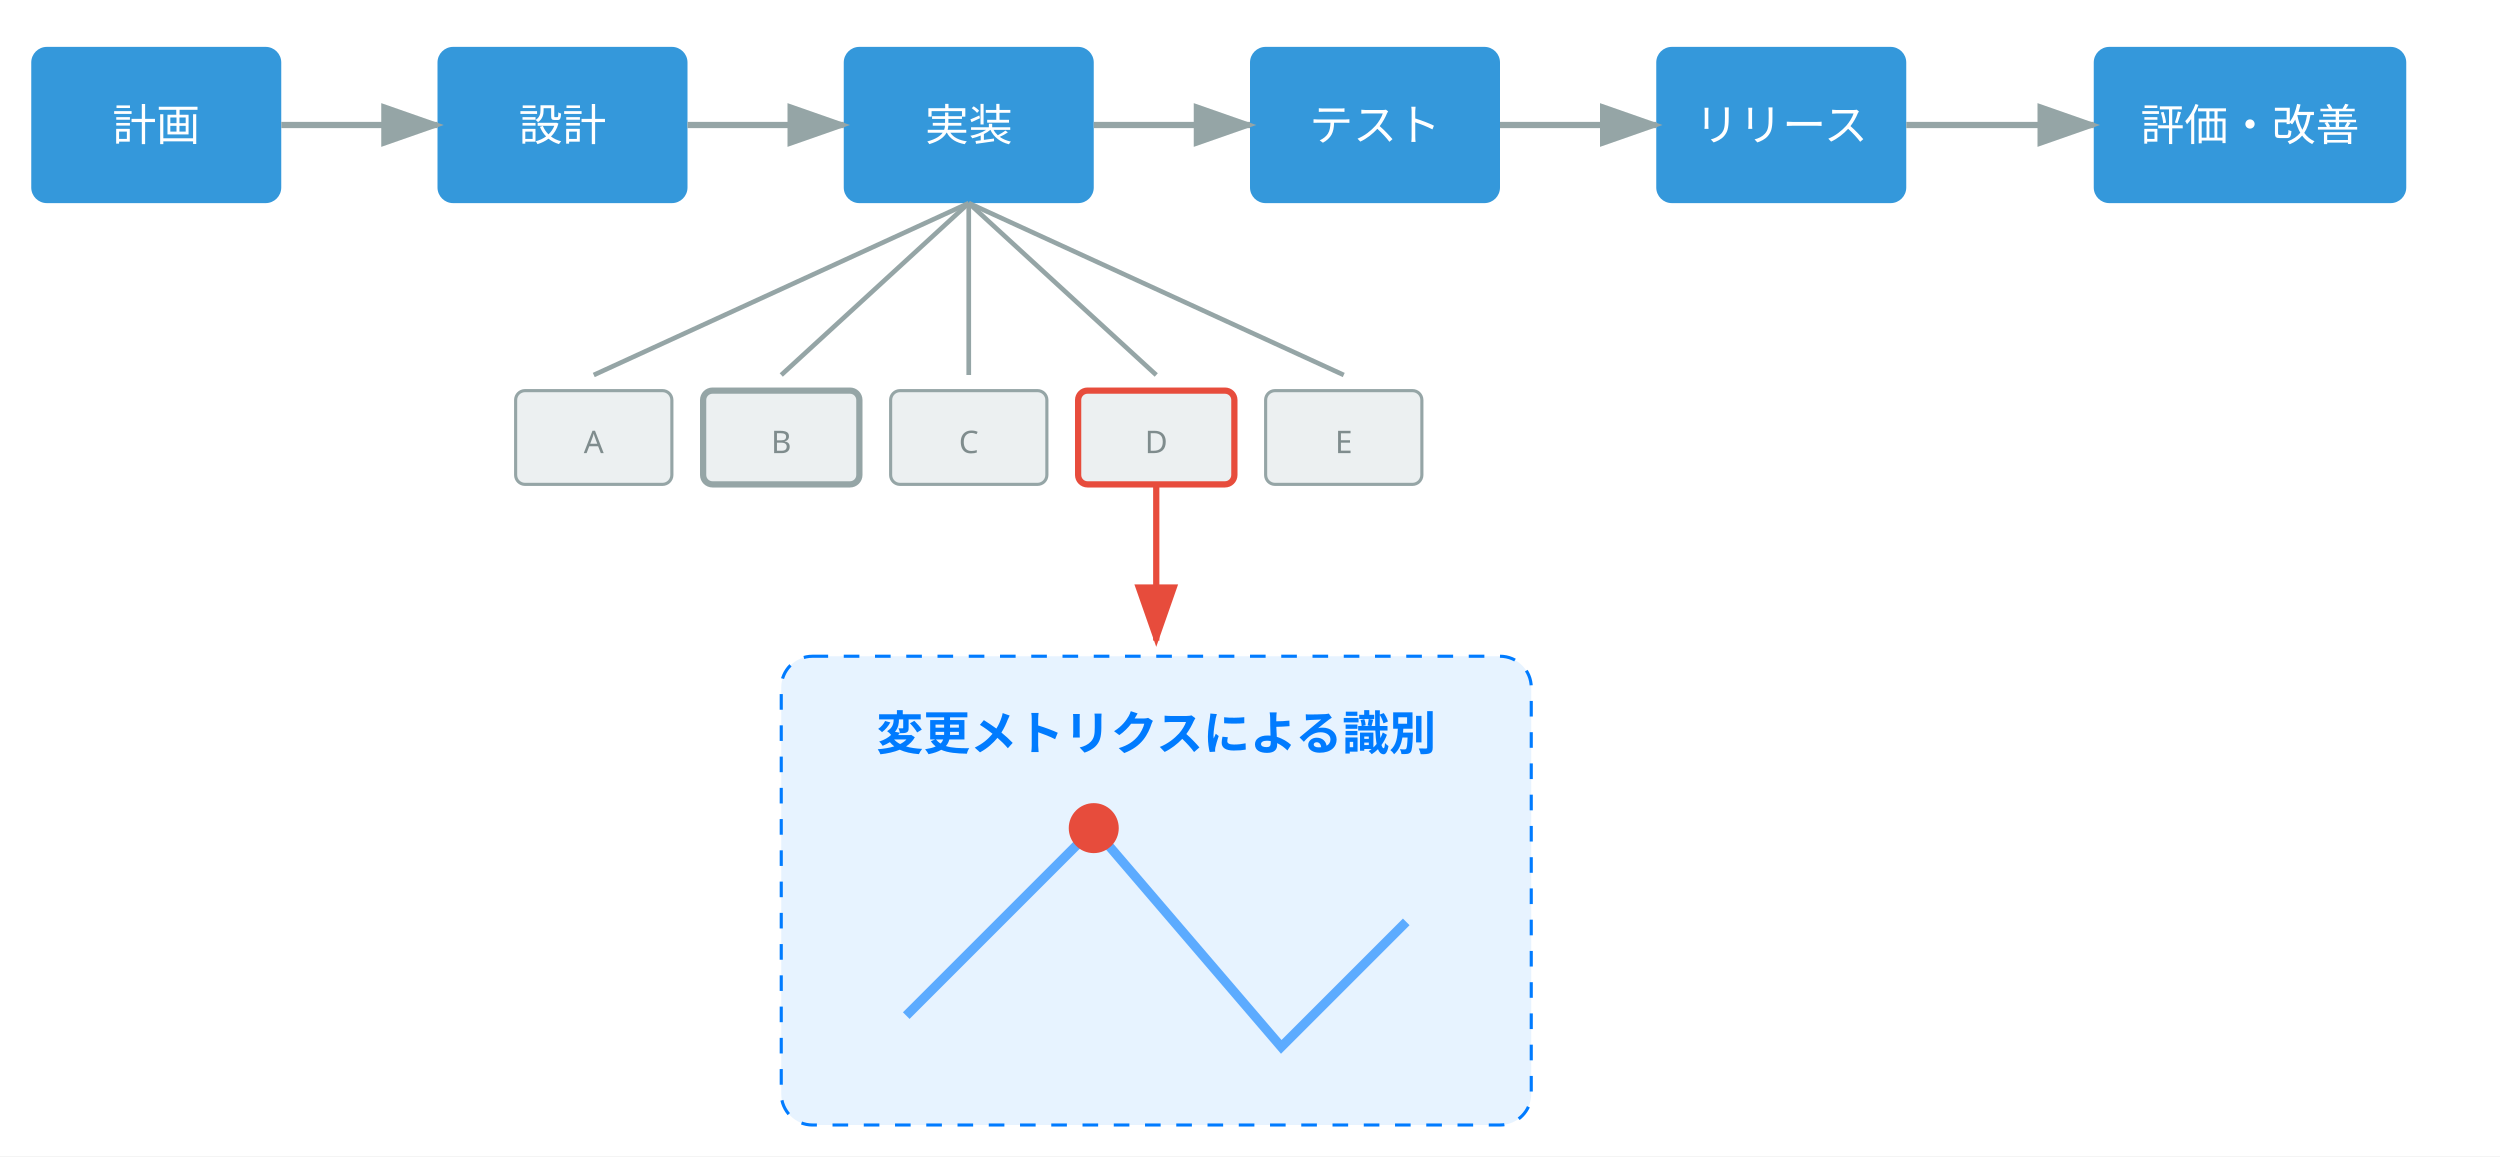
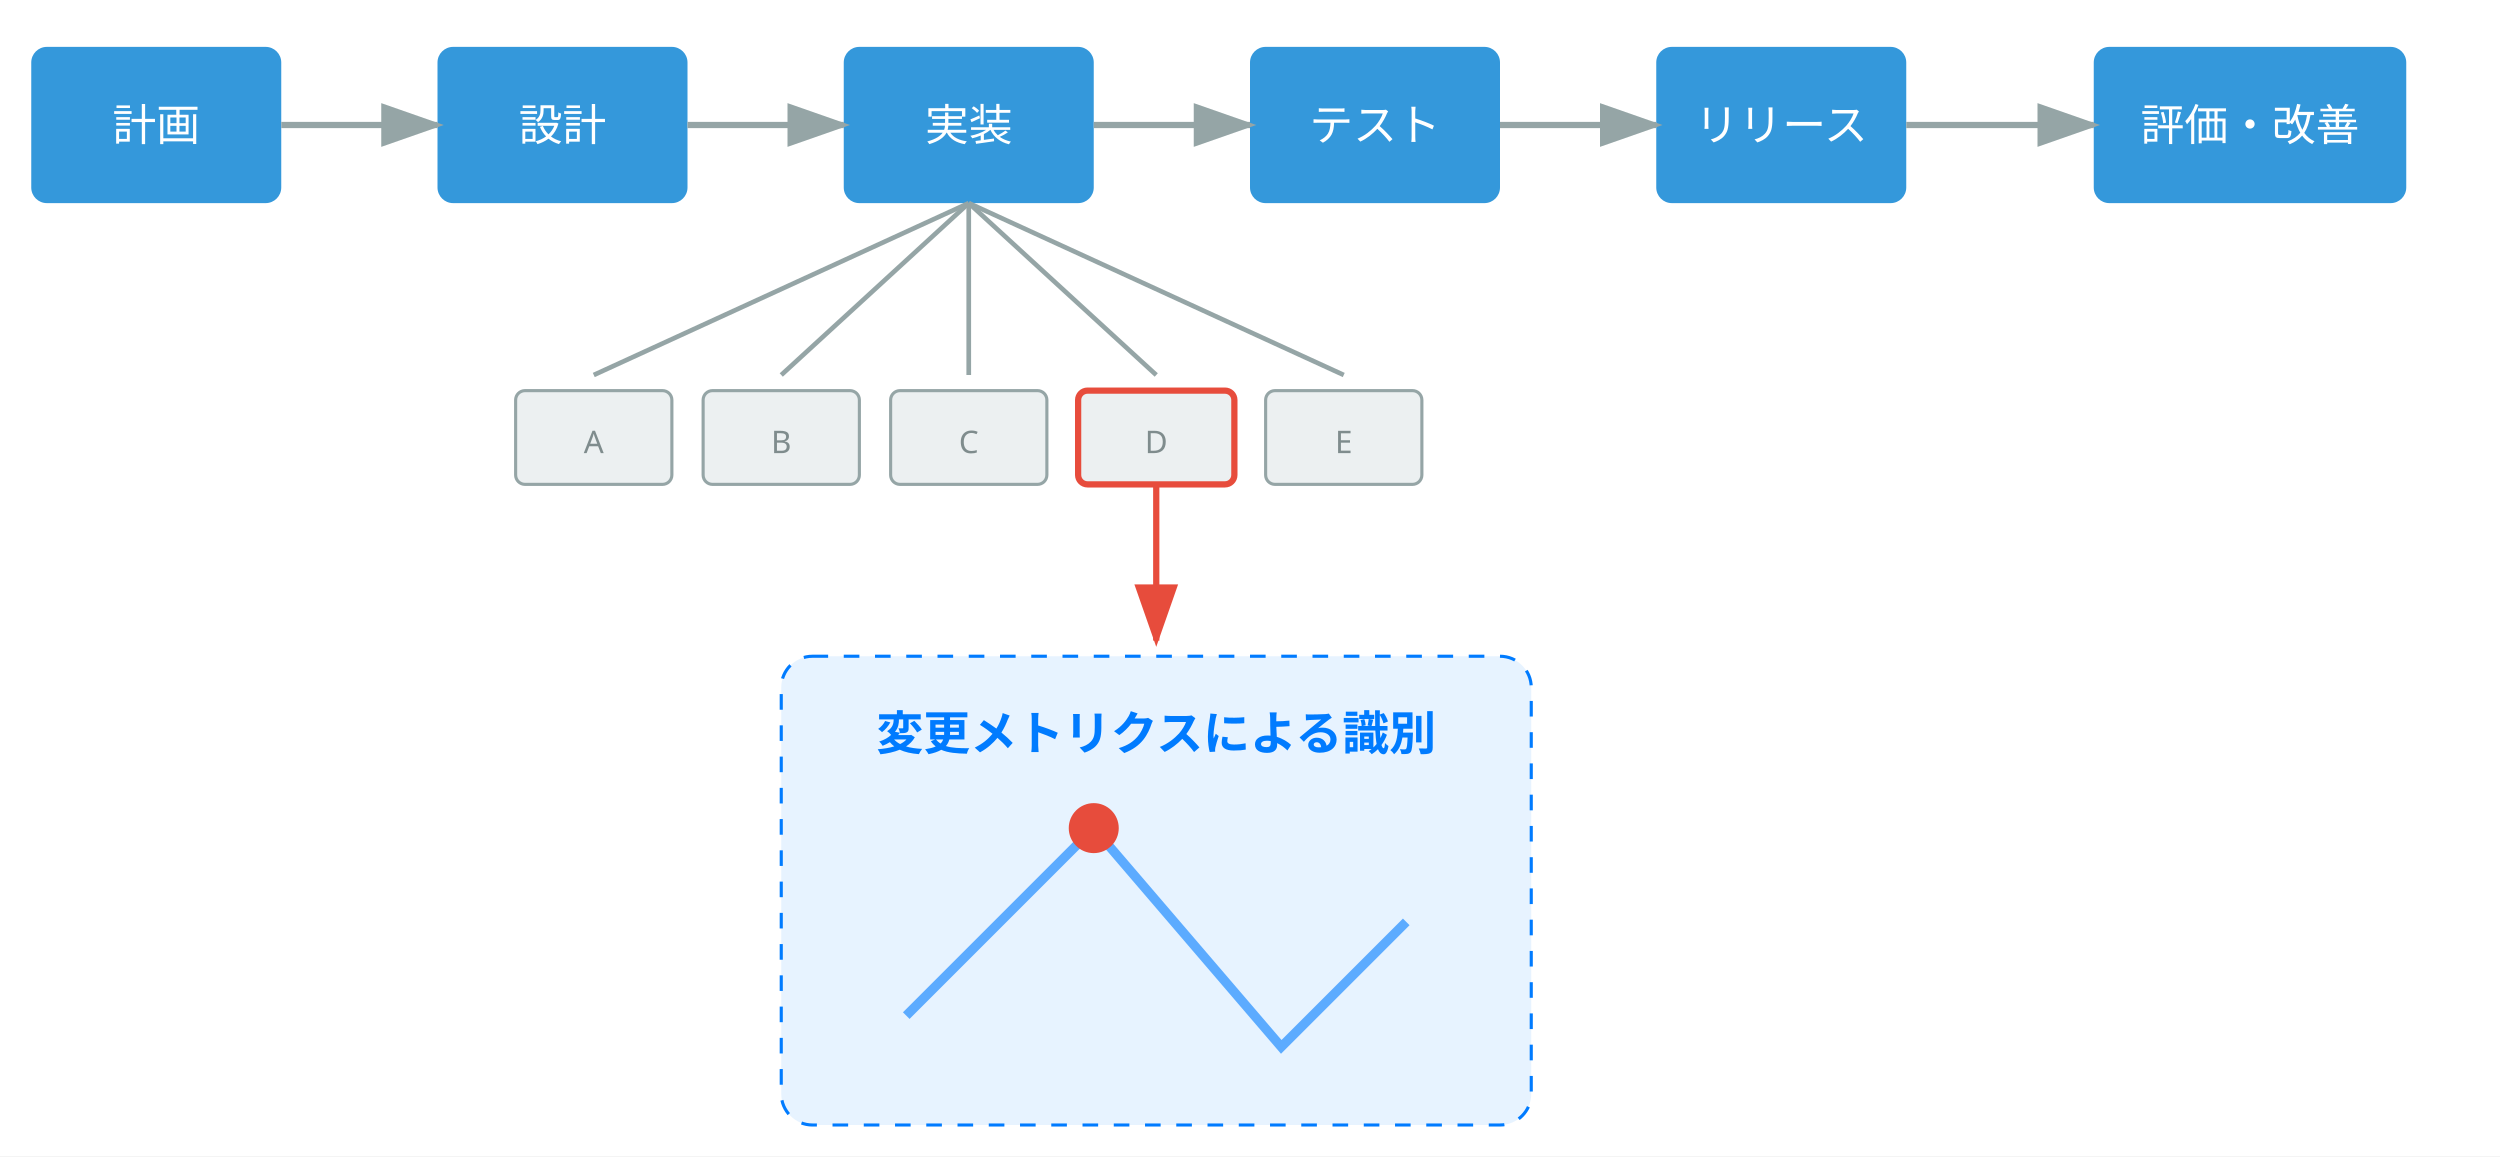
<svg xmlns="http://www.w3.org/2000/svg" width="800" height="370" viewBox="0 0 800 370">
  <rect width="800" height="370" fill="#ffffff" />
  <defs>
    <marker id="arrowhead" markerWidth="10" markerHeight="7" refX="9" refY="3.5" orient="auto">
      <polygon points="0 0, 10 3.5, 0 7" fill="#95a5a6" />
    </marker>
    <marker id="arrowDown" markerWidth="10" markerHeight="7" refX="9" refY="3.5" orient="auto">
      <polygon points="0 0, 10 3.5, 0 7" fill="#e74c3c" />
    </marker>
  </defs>
  <g transform="translate(50, 40)">
    <g transform="translate(0, 0)">
      <rect x="-40" y="-25" width="80" height="50" rx="5" fill="#3498db" />
      <text y="5" font-family="sans-serif" font-size="14" text-anchor="middle" fill="white">計画</text>
    </g>
    <g transform="translate(130, 0)">
      <rect x="-40" y="-25" width="80" height="50" rx="5" fill="#3498db" />
      <text y="5" font-family="sans-serif" font-size="14" text-anchor="middle" fill="white">設計</text>
    </g>
    <g transform="translate(260, 0)">
      <rect x="-40" y="-25" width="80" height="50" rx="5" fill="#3498db" />
      <text y="5" font-family="sans-serif" font-size="14" text-anchor="middle" fill="white">実装</text>
      <line x1="0" y1="25" x2="-120" y2="80" stroke="#95a5a6" stroke-width="1.5" />
      <line x1="0" y1="25" x2="-60" y2="80" stroke="#95a5a6" stroke-width="1.5" />
      <line x1="0" y1="25" x2="0" y2="80" stroke="#95a5a6" stroke-width="1.5" />
      <line x1="0" y1="25" x2="60" y2="80" stroke="#95a5a6" stroke-width="1.5" />
      <line x1="0" y1="25" x2="120" y2="80" stroke="#95a5a6" stroke-width="1.5" />
      <g transform="translate(-120, 100)">
        <rect x="-25" y="-15" width="50" height="30" rx="3" fill="#ecf0f1" stroke="#95a5a6" stroke-width="1" />
        <text y="5" font-family="sans-serif" font-size="10" text-anchor="middle" fill="#7f8c8d">A</text>
      </g>
      <g transform="translate(-60, 100)">
-         <rect x="-25" y="-15" width="50" height="30" rx="3" fill="#ecf0f1" stroke="#95a5a6" stroke-width="2" />
+         <rect x="-25" y="-15" width="50" height="30" rx="3" fill="#ecf0f1" stroke="#95a5a6" stroke-width="1" />
        <text y="5" font-family="sans-serif" font-size="10" text-anchor="middle" fill="#7f8c8d">B</text>
      </g>
      <g transform="translate(0, 100)">
        <rect x="-25" y="-15" width="50" height="30" rx="3" fill="#ecf0f1" stroke="#95a5a6" stroke-width="1" />
        <text y="5" font-family="sans-serif" font-size="10" text-anchor="middle" fill="#7f8c8d">C</text>
      </g>
      <g transform="translate(60, 100)">
        <rect x="-25" y="-15" width="50" height="30" rx="3" fill="#ecf0f1" stroke="#e74c3c" stroke-width="2" />
        <text y="5" font-family="sans-serif" font-size="10" text-anchor="middle" fill="#7f8c8d">D</text>
      </g>
      <g transform="translate(120, 100)">
        <rect x="-25" y="-15" width="50" height="30" rx="3" fill="#ecf0f1" stroke="#95a5a6" stroke-width="1" />
        <text y="5" font-family="sans-serif" font-size="10" text-anchor="middle" fill="#7f8c8d">E</text>
      </g>
    </g>
    <g transform="translate(390, 0)">
      <rect x="-40" y="-25" width="80" height="50" rx="5" fill="#3498db" />
      <text y="5" font-family="sans-serif" font-size="14" text-anchor="middle" fill="white">テスト</text>
    </g>
    <g transform="translate(520, 0)">
      <rect x="-40" y="-25" width="80" height="50" rx="5" fill="#3498db" />
      <text y="5" font-family="sans-serif" font-size="14" text-anchor="middle" fill="white">リリース</text>
    </g>
    <g transform="translate(670, 0)">
      <rect x="-50" y="-25" width="100" height="50" rx="5" fill="#3498db" />
      <text y="5" font-family="sans-serif" font-size="14" text-anchor="middle" fill="white">評価・改善</text>
    </g>
    <line x1="40" y1="0" x2="90" y2="0" stroke="#95a5a6" stroke-width="2" marker-end="url(#arrowhead)" />
    <line x1="170" y1="0" x2="220" y2="0" stroke="#95a5a6" stroke-width="2" marker-end="url(#arrowhead)" />
    <line x1="300" y1="0" x2="350" y2="0" stroke="#95a5a6" stroke-width="2" marker-end="url(#arrowhead)" />
    <line x1="430" y1="0" x2="480" y2="0" stroke="#95a5a6" stroke-width="2" marker-end="url(#arrowhead)" />
    <line x1="560" y1="0" x2="620" y2="0" stroke="#95a5a6" stroke-width="2" marker-end="url(#arrowhead)" />
  </g>
  <path d="M 370 155 L 370 205" stroke="#e74c3c" stroke-width="2" fill="none" marker-end="url(#arrowDown)" />
  <g transform="translate(250, 210)">
    <rect width="240" height="150" rx="10" fill="#e7f3ff" stroke="#007bff" stroke-dasharray="5,5" />
    <text x="120" y="30" font-family="sans-serif" font-size="15" font-weight="bold" text-anchor="middle" fill="#007bff">変更メトリクスによる識別</text>
    <path d="M 40 115 L 100 55 L 160 125 L 200 85" stroke="#007bff" stroke-width="3" fill="none" opacity="0.6" />
    <circle cx="100" cy="55" r="8" fill="#e74c3c" />
  </g>
</svg>
